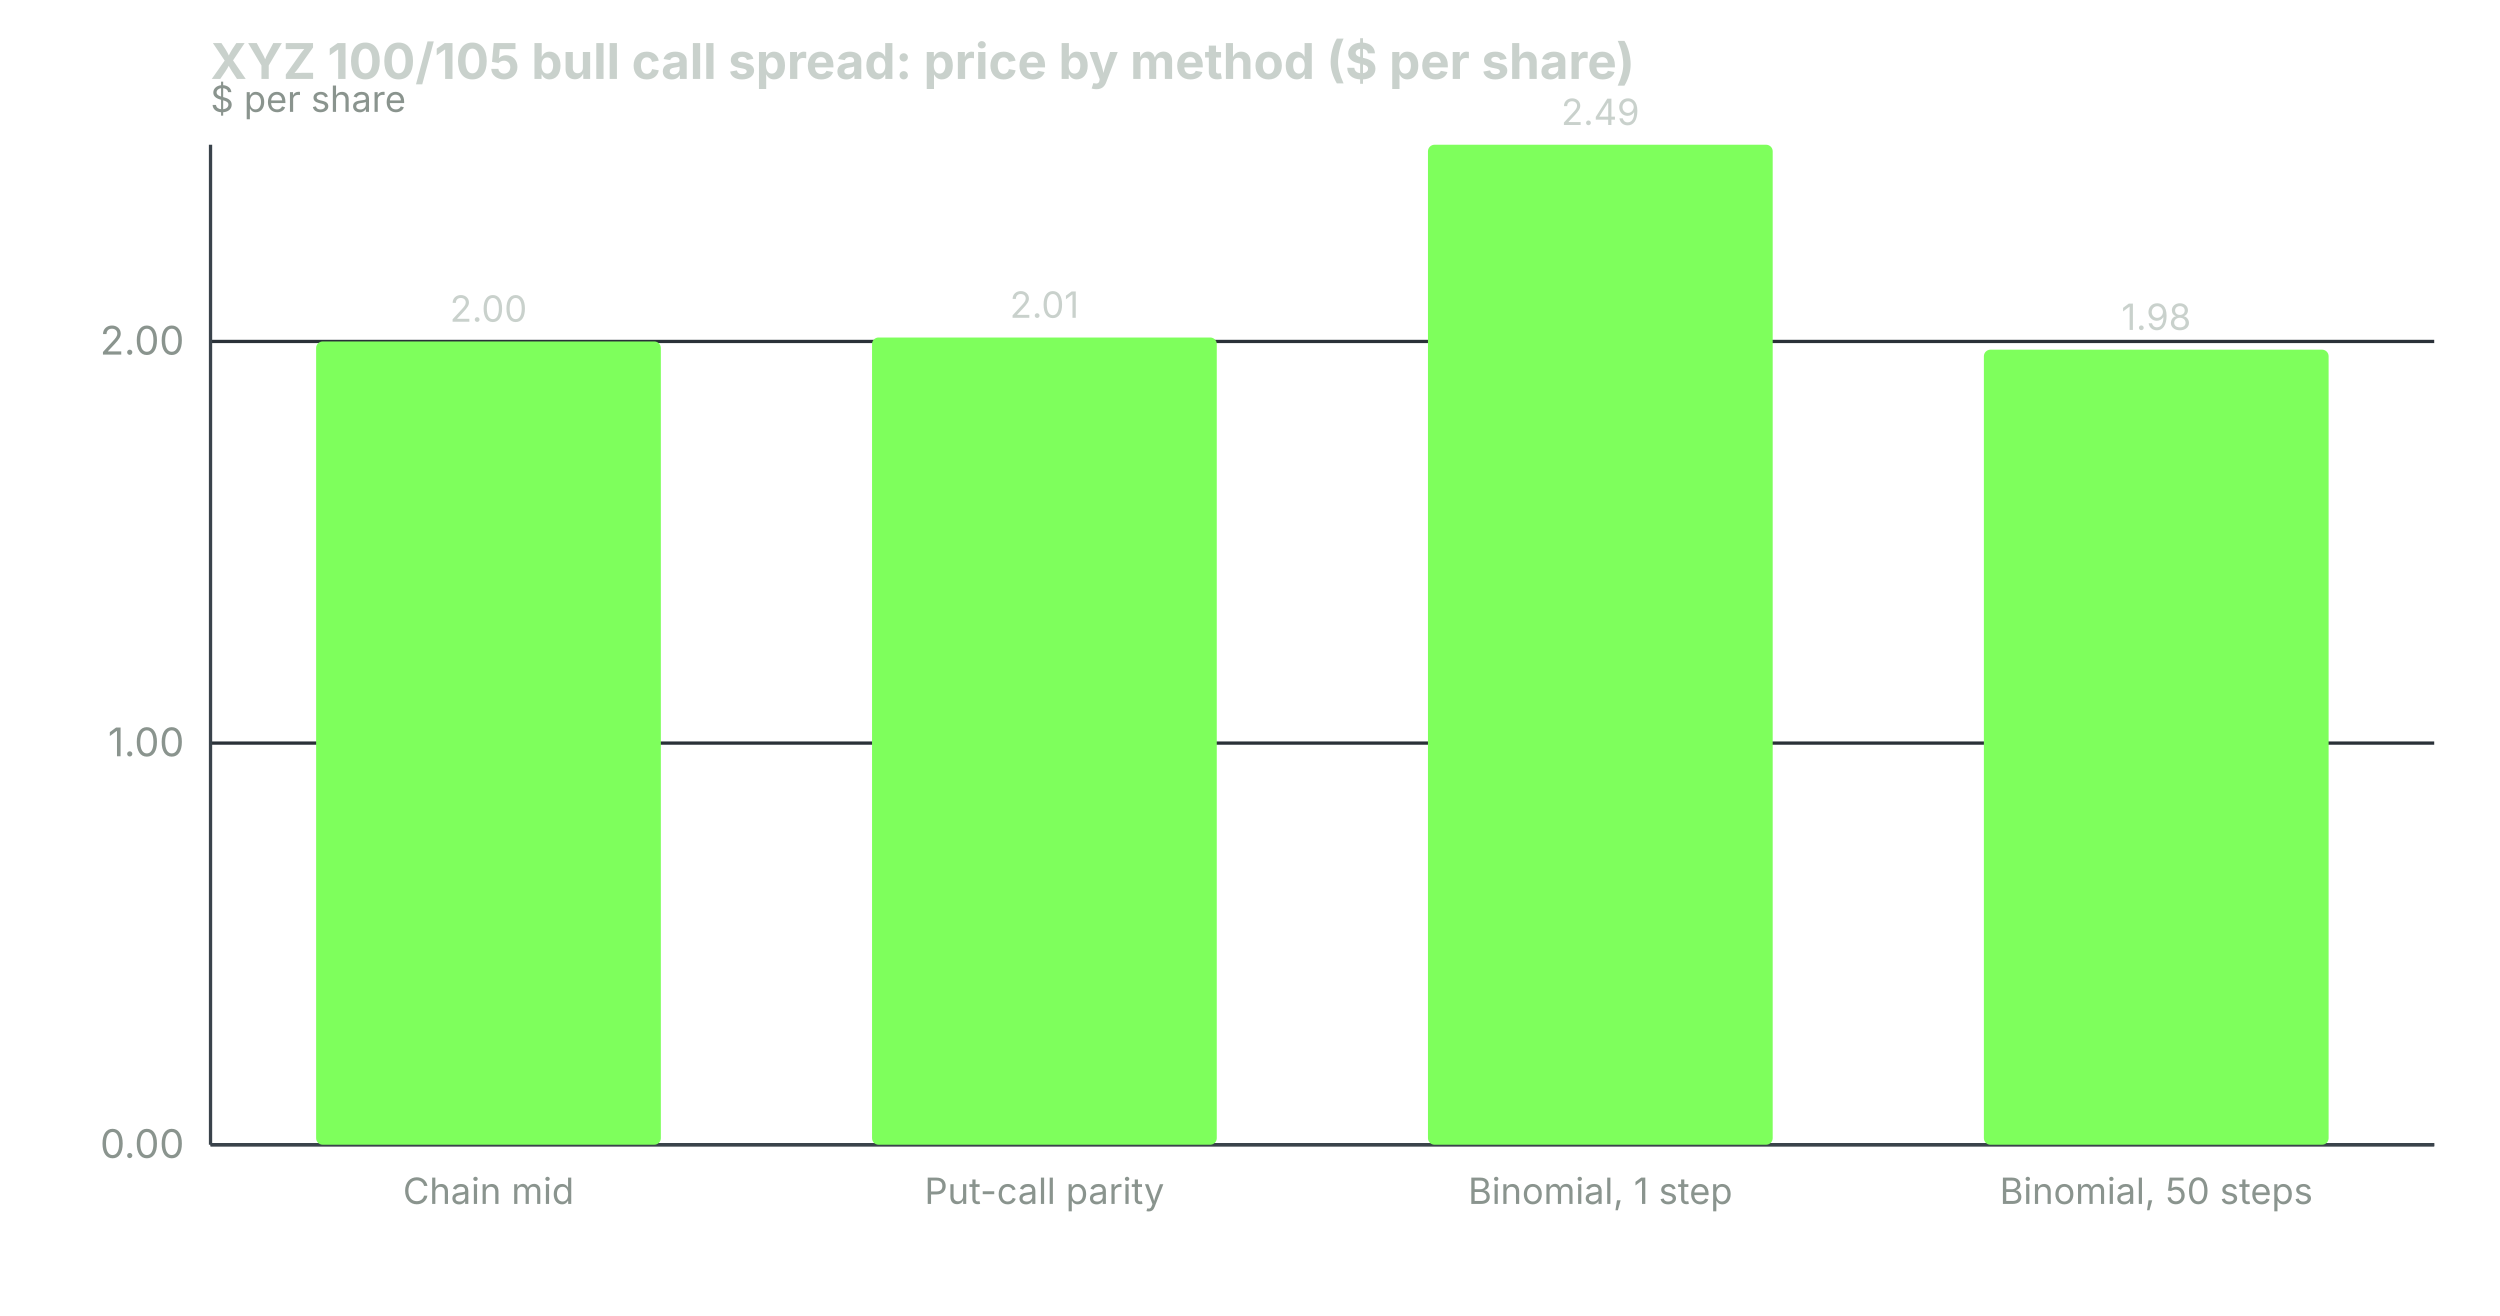
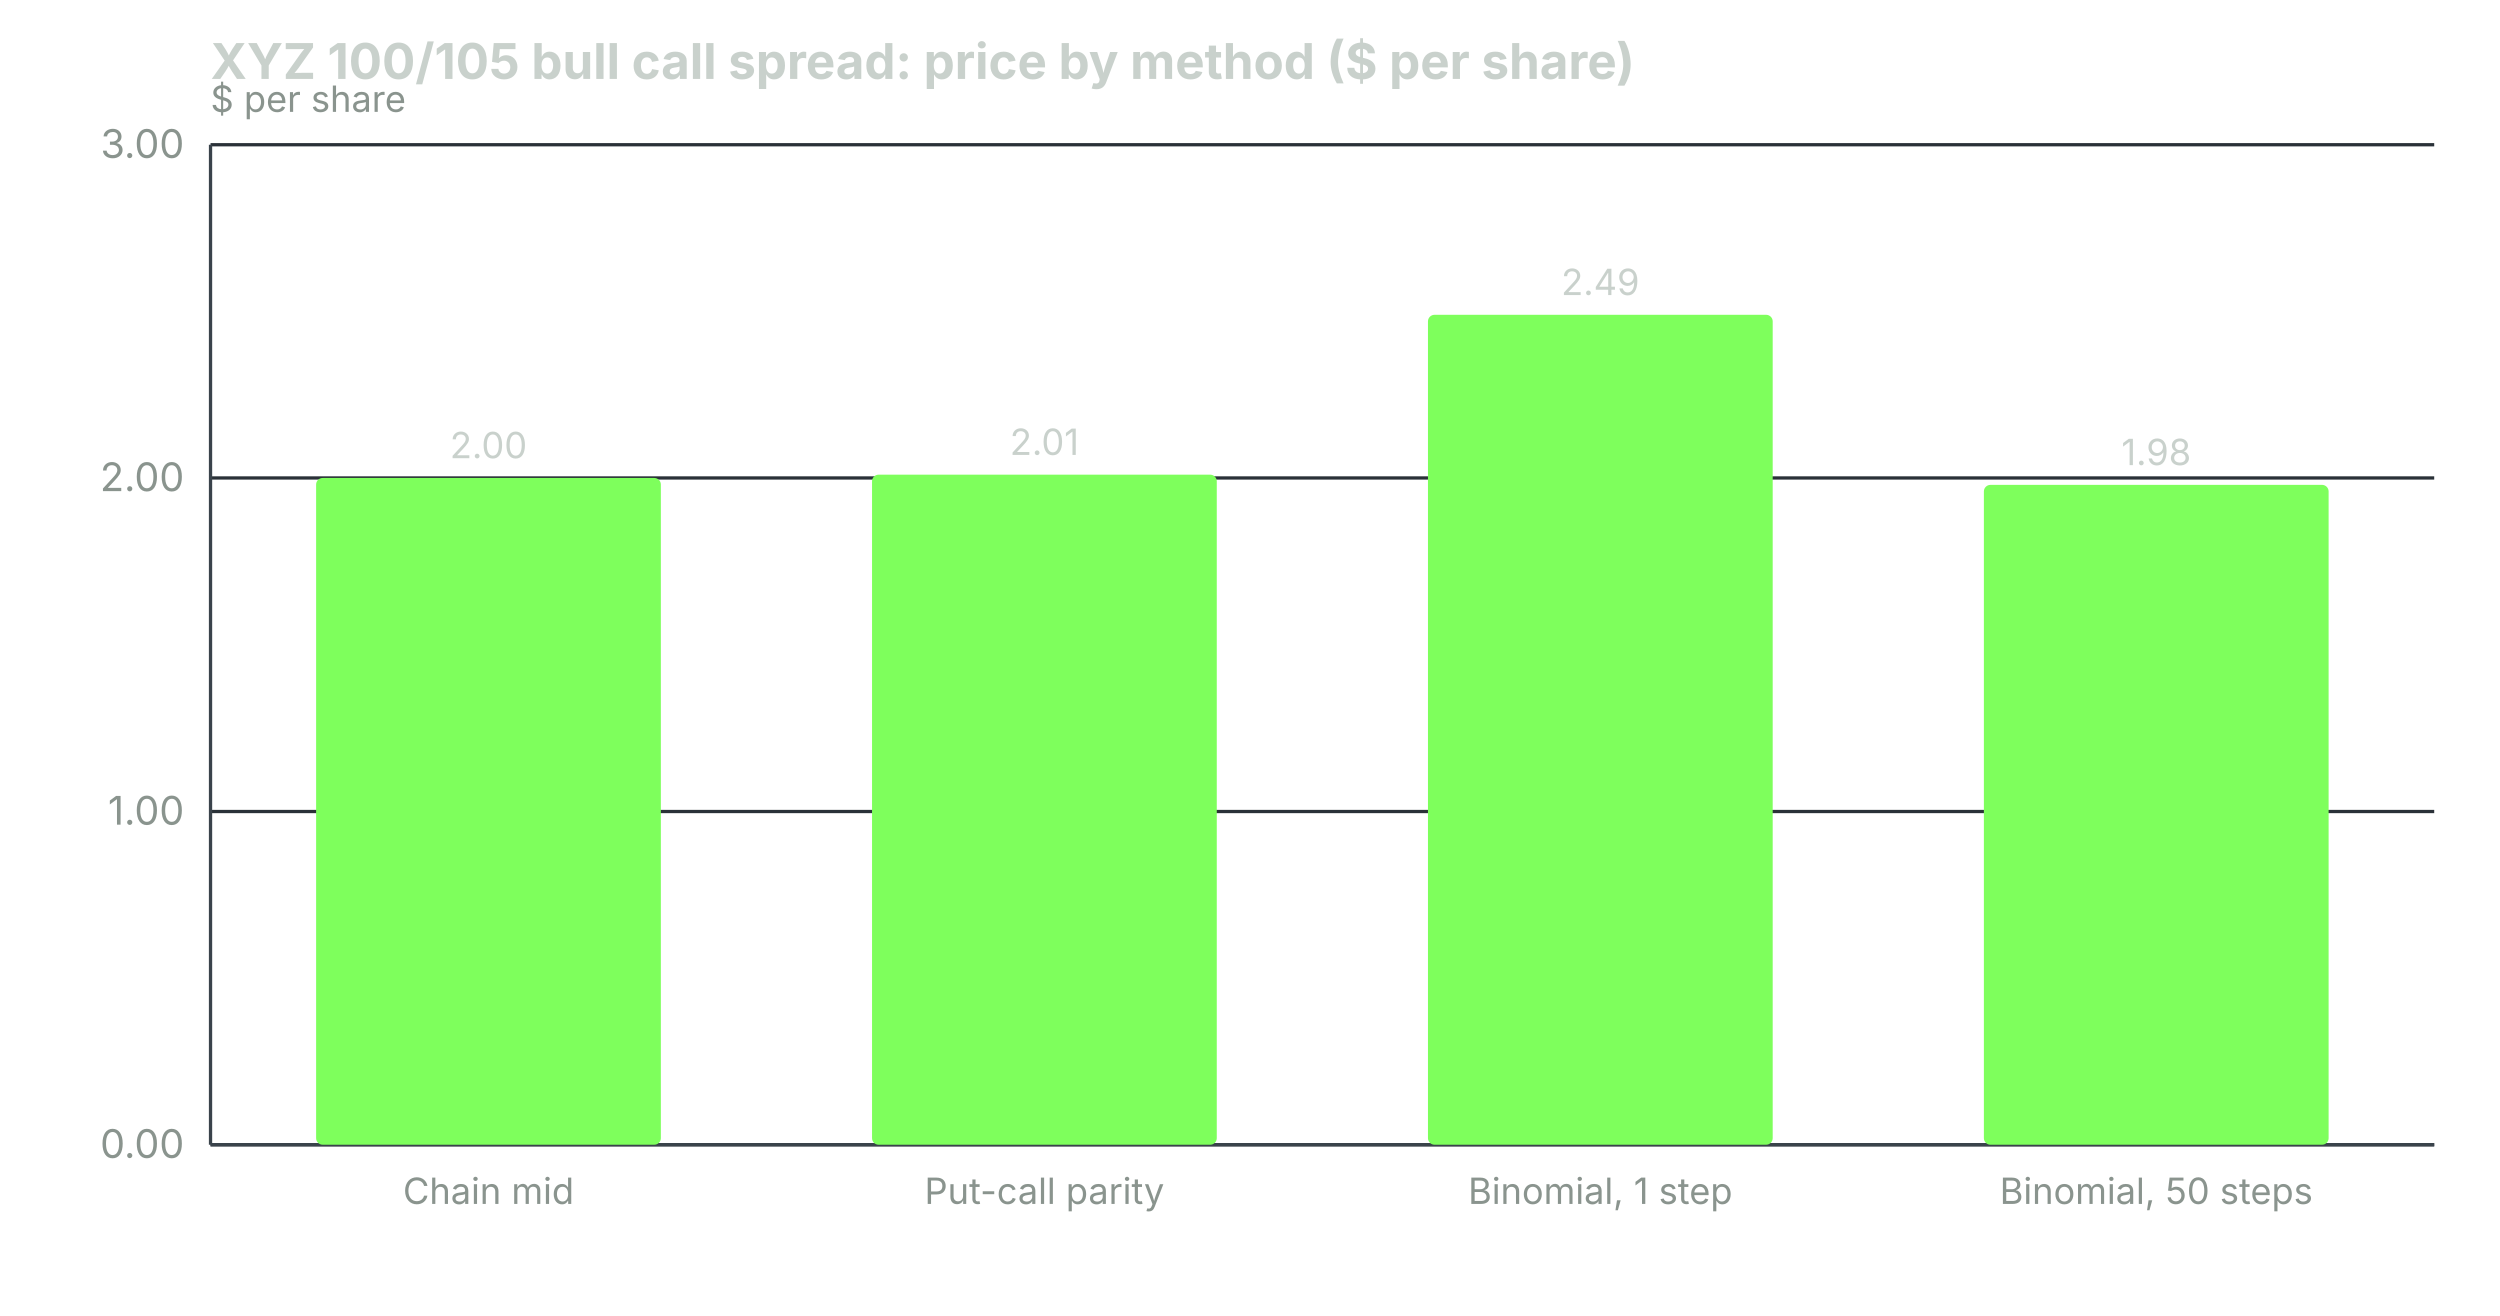
<svg xmlns="http://www.w3.org/2000/svg" viewBox="0 0 760 400" role="img" font-family="ui-sans-serif,system-ui,-apple-system,Segoe UI,sans-serif" font-size="12">
  <text x="64" y="24" fill="#c9d1cc" font-size="15" font-weight="700">XYZ 100/105 bull call spread: price by method ($ per share)</text>
  <line x1="64" y1="348.0" x2="740" y2="348.0" stroke="#2a3138" stroke-width="1" />
  <text x="56" y="352.0" fill="#8a948e" text-anchor="end">0.00</text>
-   <line x1="64" y1="225.9" x2="740" y2="225.9" stroke="#2a3138" stroke-width="1" />
-   <text x="56" y="229.9" fill="#8a948e" text-anchor="end">1.00</text>
-   <line x1="64" y1="103.8" x2="740" y2="103.8" stroke="#2a3138" stroke-width="1" />
-   <text x="56" y="107.8" fill="#8a948e" text-anchor="end">2.00</text>
+   <line x1="64" y1="246.7" x2="740" y2="246.7" stroke="#2a3138" stroke-width="1" />
+   <text x="56" y="250.7" fill="#8a948e" text-anchor="end">1.00</text>
+   <line x1="64" y1="145.3" x2="740" y2="145.3" stroke="#2a3138" stroke-width="1" />
+   <text x="56" y="149.3" fill="#8a948e" text-anchor="end">2.00</text>
+   <line x1="64" y1="44.0" x2="740" y2="44.0" stroke="#2a3138" stroke-width="1" />
+   <text x="56" y="48.0" fill="#8a948e" text-anchor="end">3.00</text>
  <line x1="64" y1="44" x2="64" y2="348" stroke="#3a434b" />
  <line x1="64" y1="348" x2="740" y2="348" stroke="#3a434b" />
  <text x="64" y="34" fill="#8a948e" font-size="11">$ per share</text>
-   <rect x="96.1" y="103.8" width="104.8" height="244.2" fill="#7eff5c" rx="2" />
-   <text x="148.5" y="97.8" fill="#c9d1cc" text-anchor="middle" font-size="11">2.00</text>
+   <rect x="96.1" y="145.3" width="104.8" height="202.7" fill="#7eff5c" rx="2" />
+   <text x="148.5" y="139.3" fill="#c9d1cc" text-anchor="middle" font-size="11">2.00</text>
  <text x="148.5" y="366" fill="#8a948e" text-anchor="middle" font-size="11">Chain mid</text>
-   <rect x="265.1" y="102.6" width="104.8" height="245.4" fill="#7eff5c" rx="2" />
-   <text x="317.5" y="96.6" fill="#c9d1cc" text-anchor="middle" font-size="11">2.01</text>
+   <rect x="265.1" y="144.3" width="104.8" height="203.7" fill="#7eff5c" rx="2" />
+   <text x="317.5" y="138.3" fill="#c9d1cc" text-anchor="middle" font-size="11">2.01</text>
  <text x="317.5" y="366" fill="#8a948e" text-anchor="middle" font-size="11">Put-call parity</text>
-   <rect x="434.1" y="44.0" width="104.8" height="304.0" fill="#7eff5c" rx="2" />
-   <text x="486.5" y="38.0" fill="#c9d1cc" text-anchor="middle" font-size="11">2.49</text>
+   <rect x="434.1" y="95.7" width="104.8" height="252.3" fill="#7eff5c" rx="2" />
+   <text x="486.5" y="89.7" fill="#c9d1cc" text-anchor="middle" font-size="11">2.49</text>
  <text x="486.5" y="366" fill="#8a948e" text-anchor="middle" font-size="11">Binomial, 1 step</text>
-   <rect x="603.1" y="106.3" width="104.8" height="241.7" fill="#7eff5c" rx="2" />
-   <text x="655.5" y="100.3" fill="#c9d1cc" text-anchor="middle" font-size="11">1.98</text>
+   <rect x="603.1" y="147.4" width="104.8" height="200.6" fill="#7eff5c" rx="2" />
+   <text x="655.5" y="141.4" fill="#c9d1cc" text-anchor="middle" font-size="11">1.98</text>
  <text x="655.5" y="366" fill="#8a948e" text-anchor="middle" font-size="11">Binomial, 50 steps</text>
</svg>
